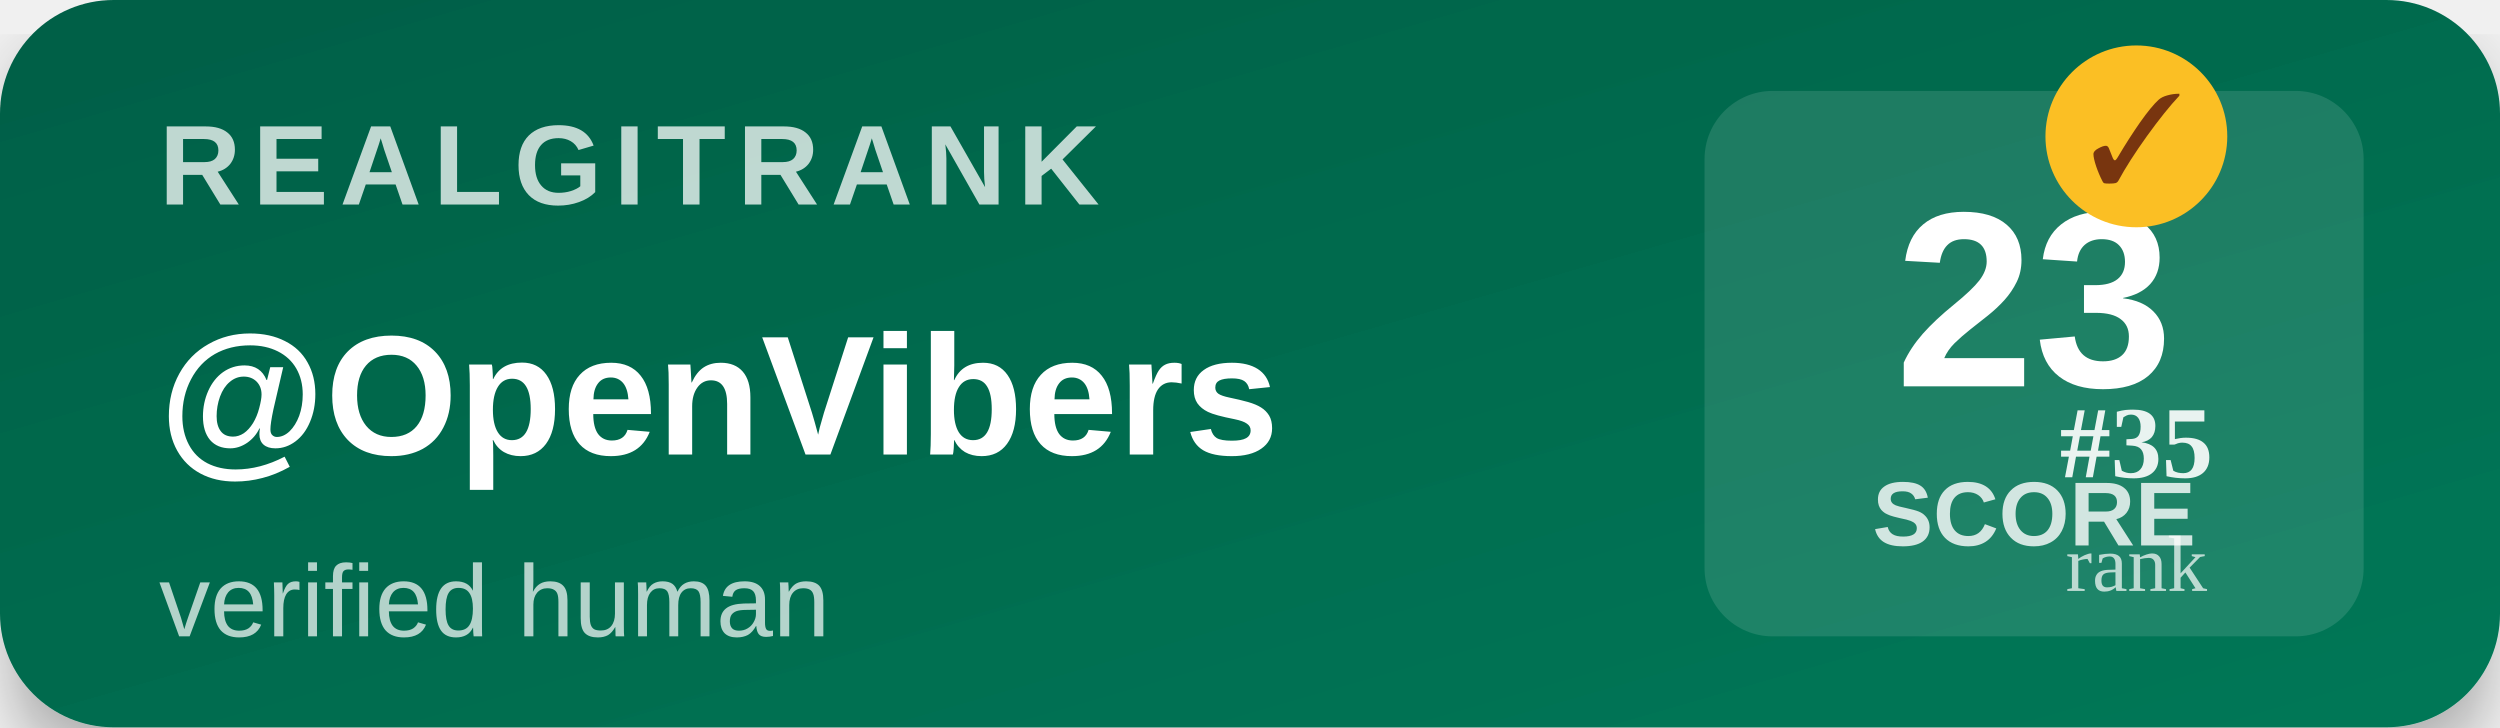
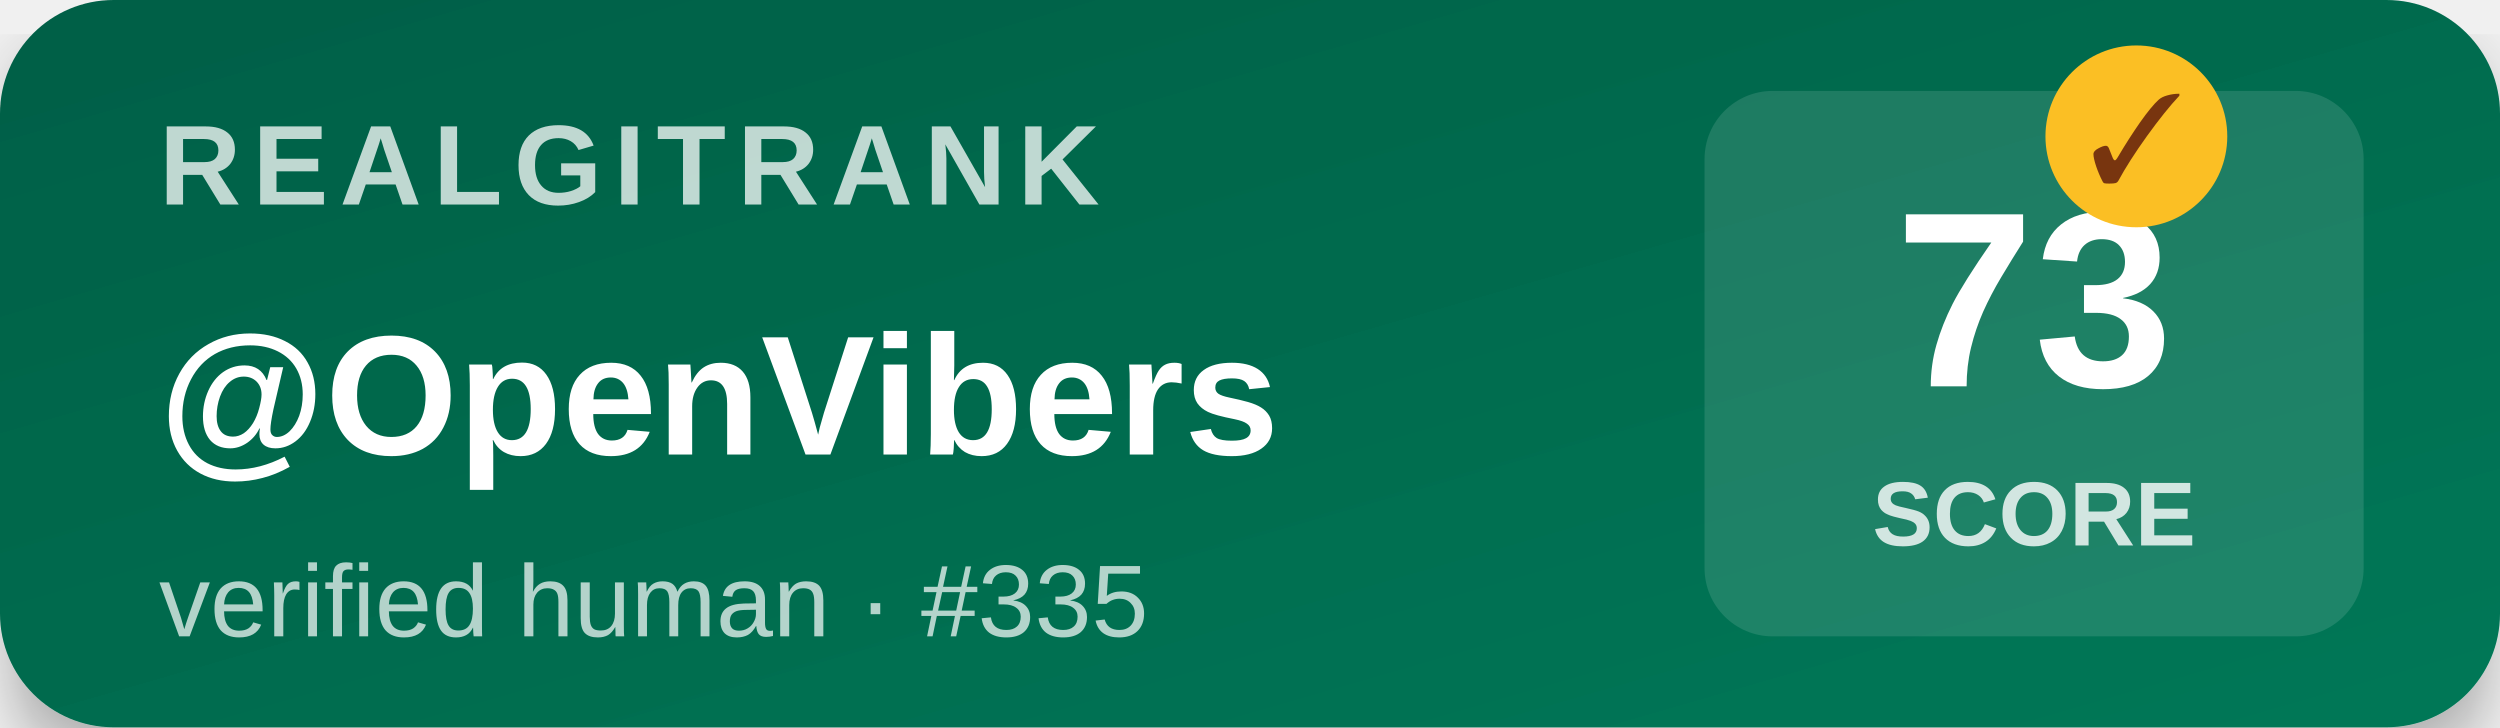
<svg xmlns="http://www.w3.org/2000/svg" width="220" height="64" viewBox="0 0 220 64">
  <defs>
    <linearGradient id="bg" x1="0" y1="0" x2="1" y2="1">
      <stop offset="0%" stop-color="#065f46" />
      <stop offset="100%" stop-color="#047857" />
    </linearGradient>
    <filter id="shadow">
      <feDropShadow dx="0" dy="3" stdDeviation="3" flood-opacity="0.3" />
    </filter>
  </defs>
  <rect width="220" height="64" rx="10" fill="url(#bg)" filter="url(#shadow)" />
  <text x="14" y="18" font-family="Segoe UI,Arial,sans-serif" font-size="10" font-weight="700" fill="#ffffff" opacity="0.75" letter-spacing="1">REALGITRANK</text>
  <text x="14" y="40" font-family="Segoe UI,Arial,sans-serif" font-size="15" font-weight="800" fill="#ffffff">@OpenVibers</text>
-   <text x="14" y="56" font-family="Segoe UI,Arial,sans-serif" font-size="9" fill="#ffffff" opacity="0.7">verified human</text>
+   <text x="14" y="56" font-family="Segoe UI,Arial,sans-serif" font-size="9" fill="#ffffff" opacity="0.7">verified human · #335</text>
  <rect x="150" y="8" width="58" height="48" rx="6" fill="#ffffff" opacity="0.12" />
-   <text x="179" y="34" text-anchor="middle" font-family="Segoe UI,Arial,sans-serif" font-size="22" font-weight="900" fill="#ffffff">23</text>
+   <text x="179" y="34" text-anchor="middle" font-family="Segoe UI,Arial,sans-serif" font-size="22" font-weight="900" fill="#ffffff">73</text>
  <text x="179" y="48" text-anchor="middle" font-family="Segoe UI,Arial,sans-serif" font-size="8" font-weight="600" fill="#ffffff" opacity="0.8">SCORE</text>
  <g transform="translate(188,12)">
    <circle r="8" fill="#fbbf24" />
    <text y="4" text-anchor="middle" font-size="11" font-weight="900" fill="#78350f">✓</text>
  </g>
-   <text x="188" y="42" text-anchor="middle" font-size="9" font-weight="700" fill="#ffffff" opacity="0.9">#35</text>
-   <text x="188" y="52" text-anchor="middle" font-size="7" fill="#ffffff" opacity="0.7">rank</text>
</svg>
